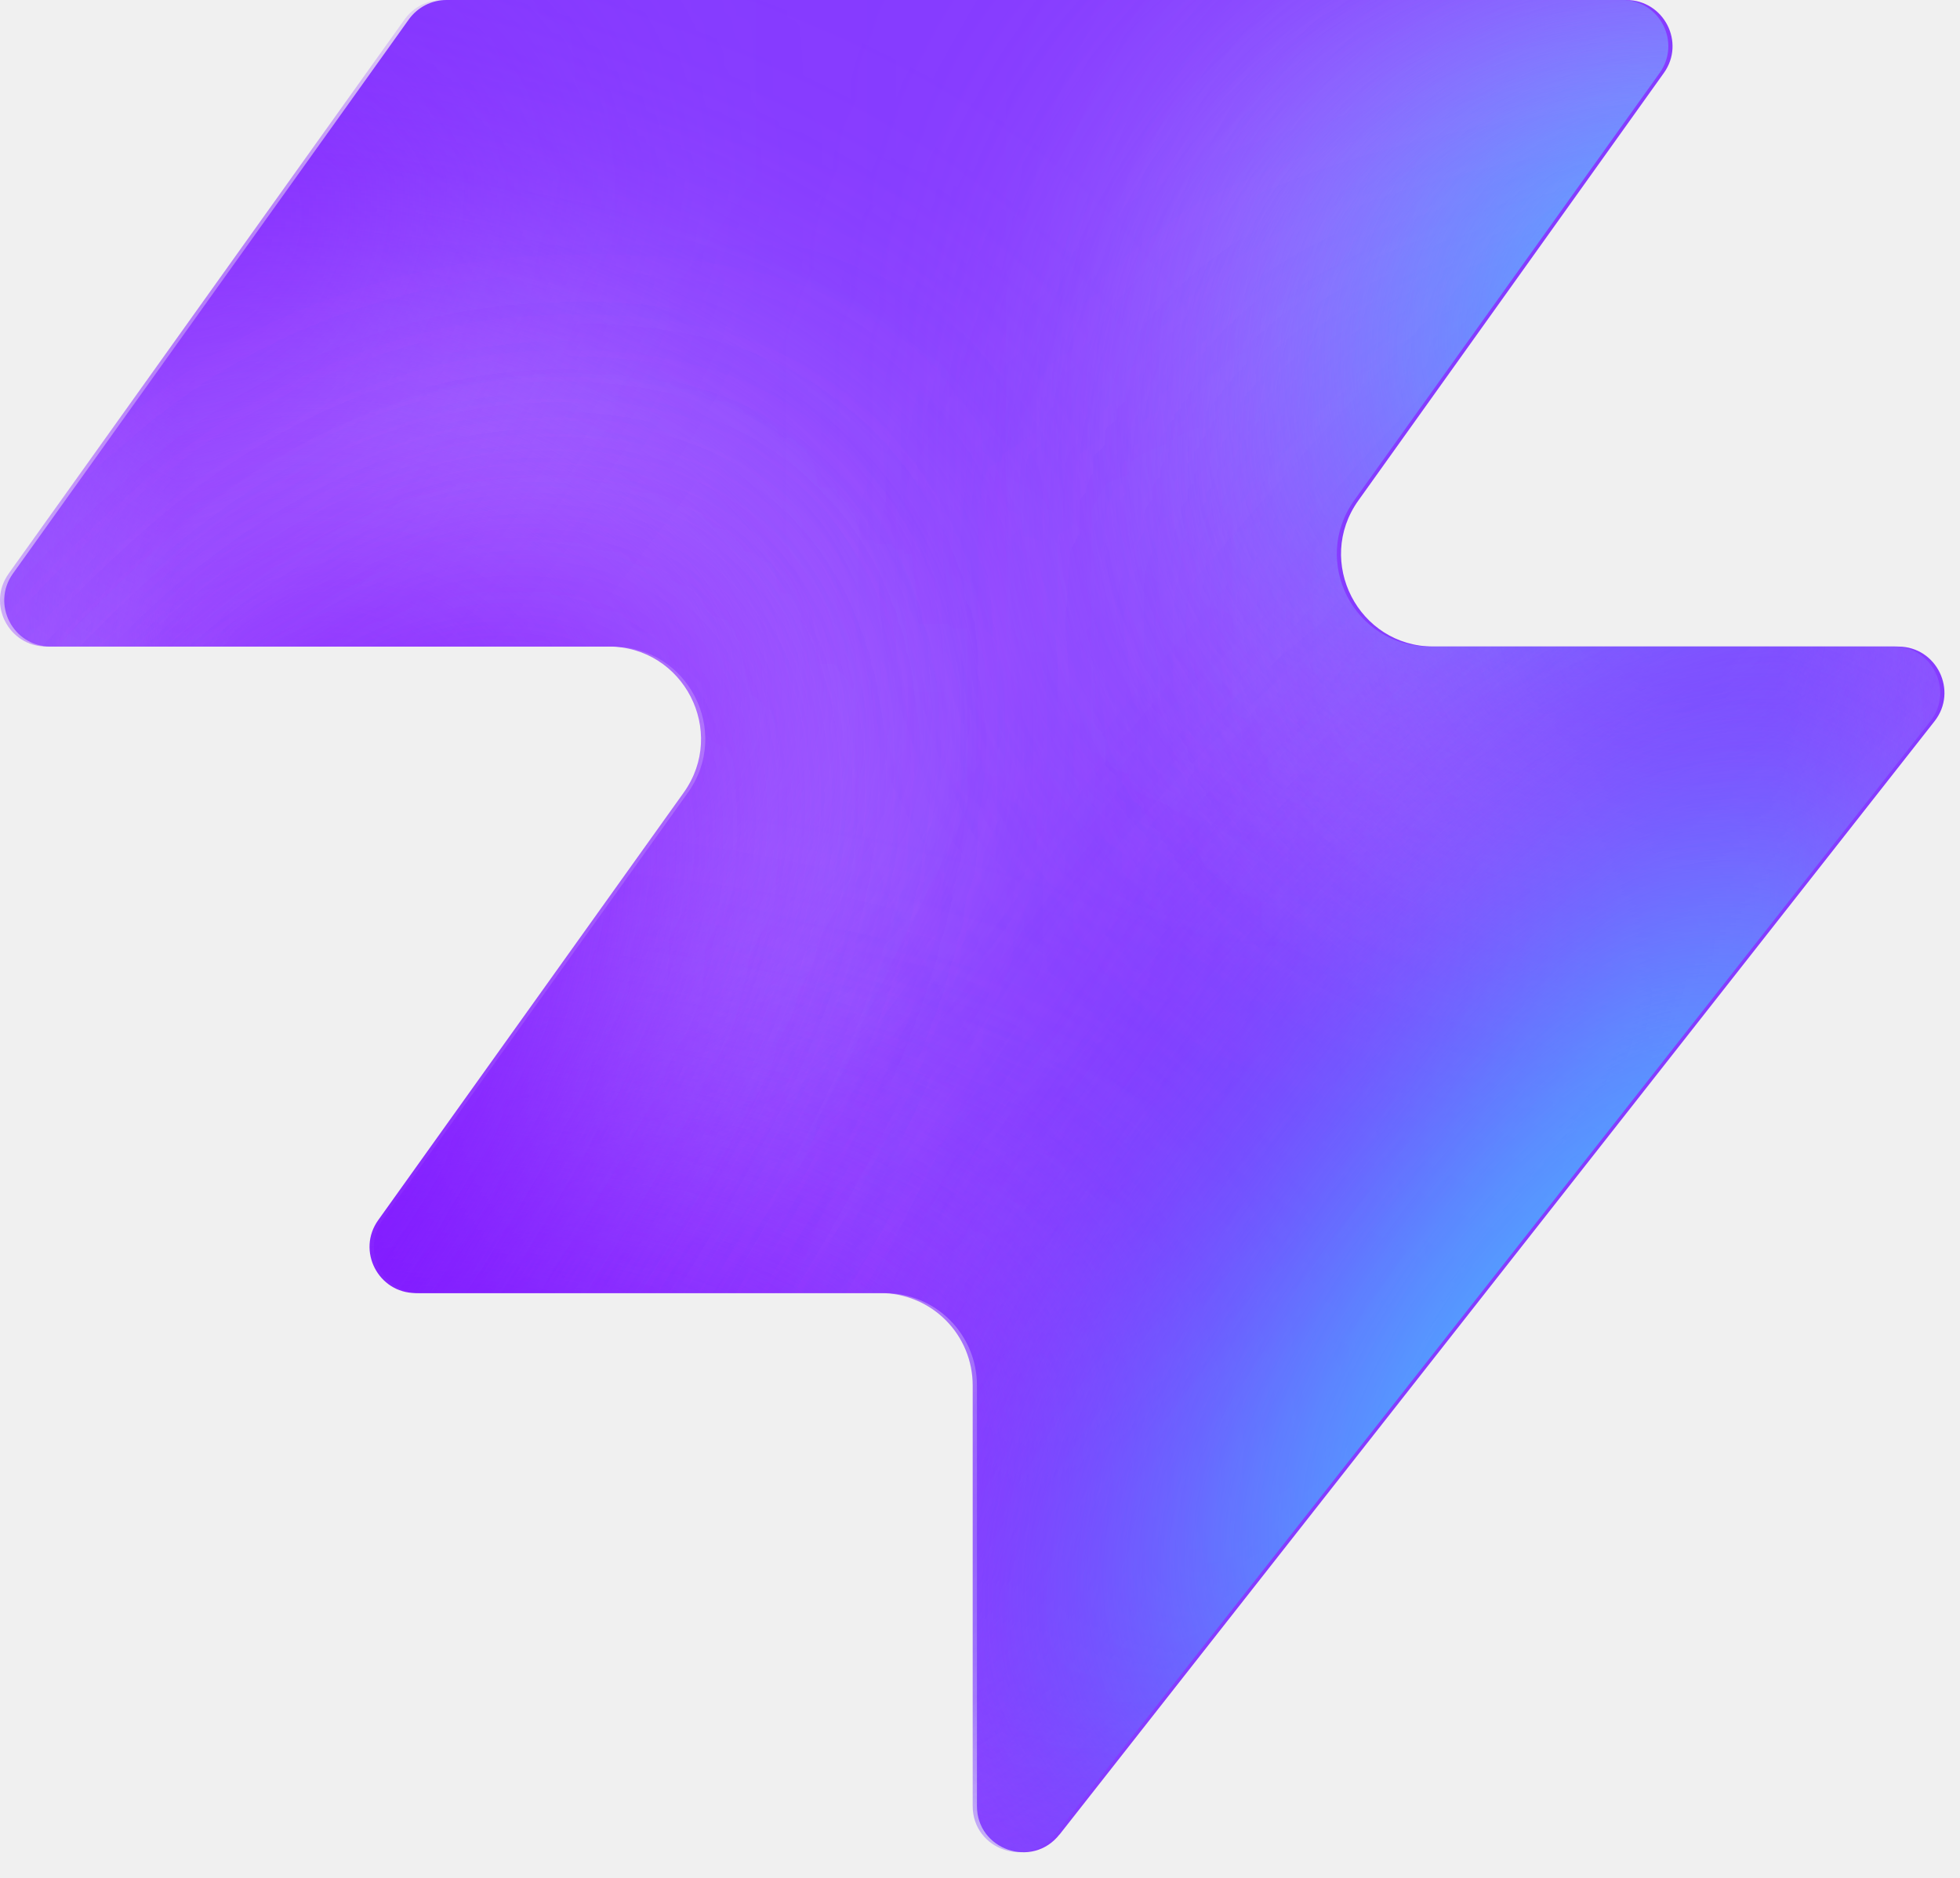
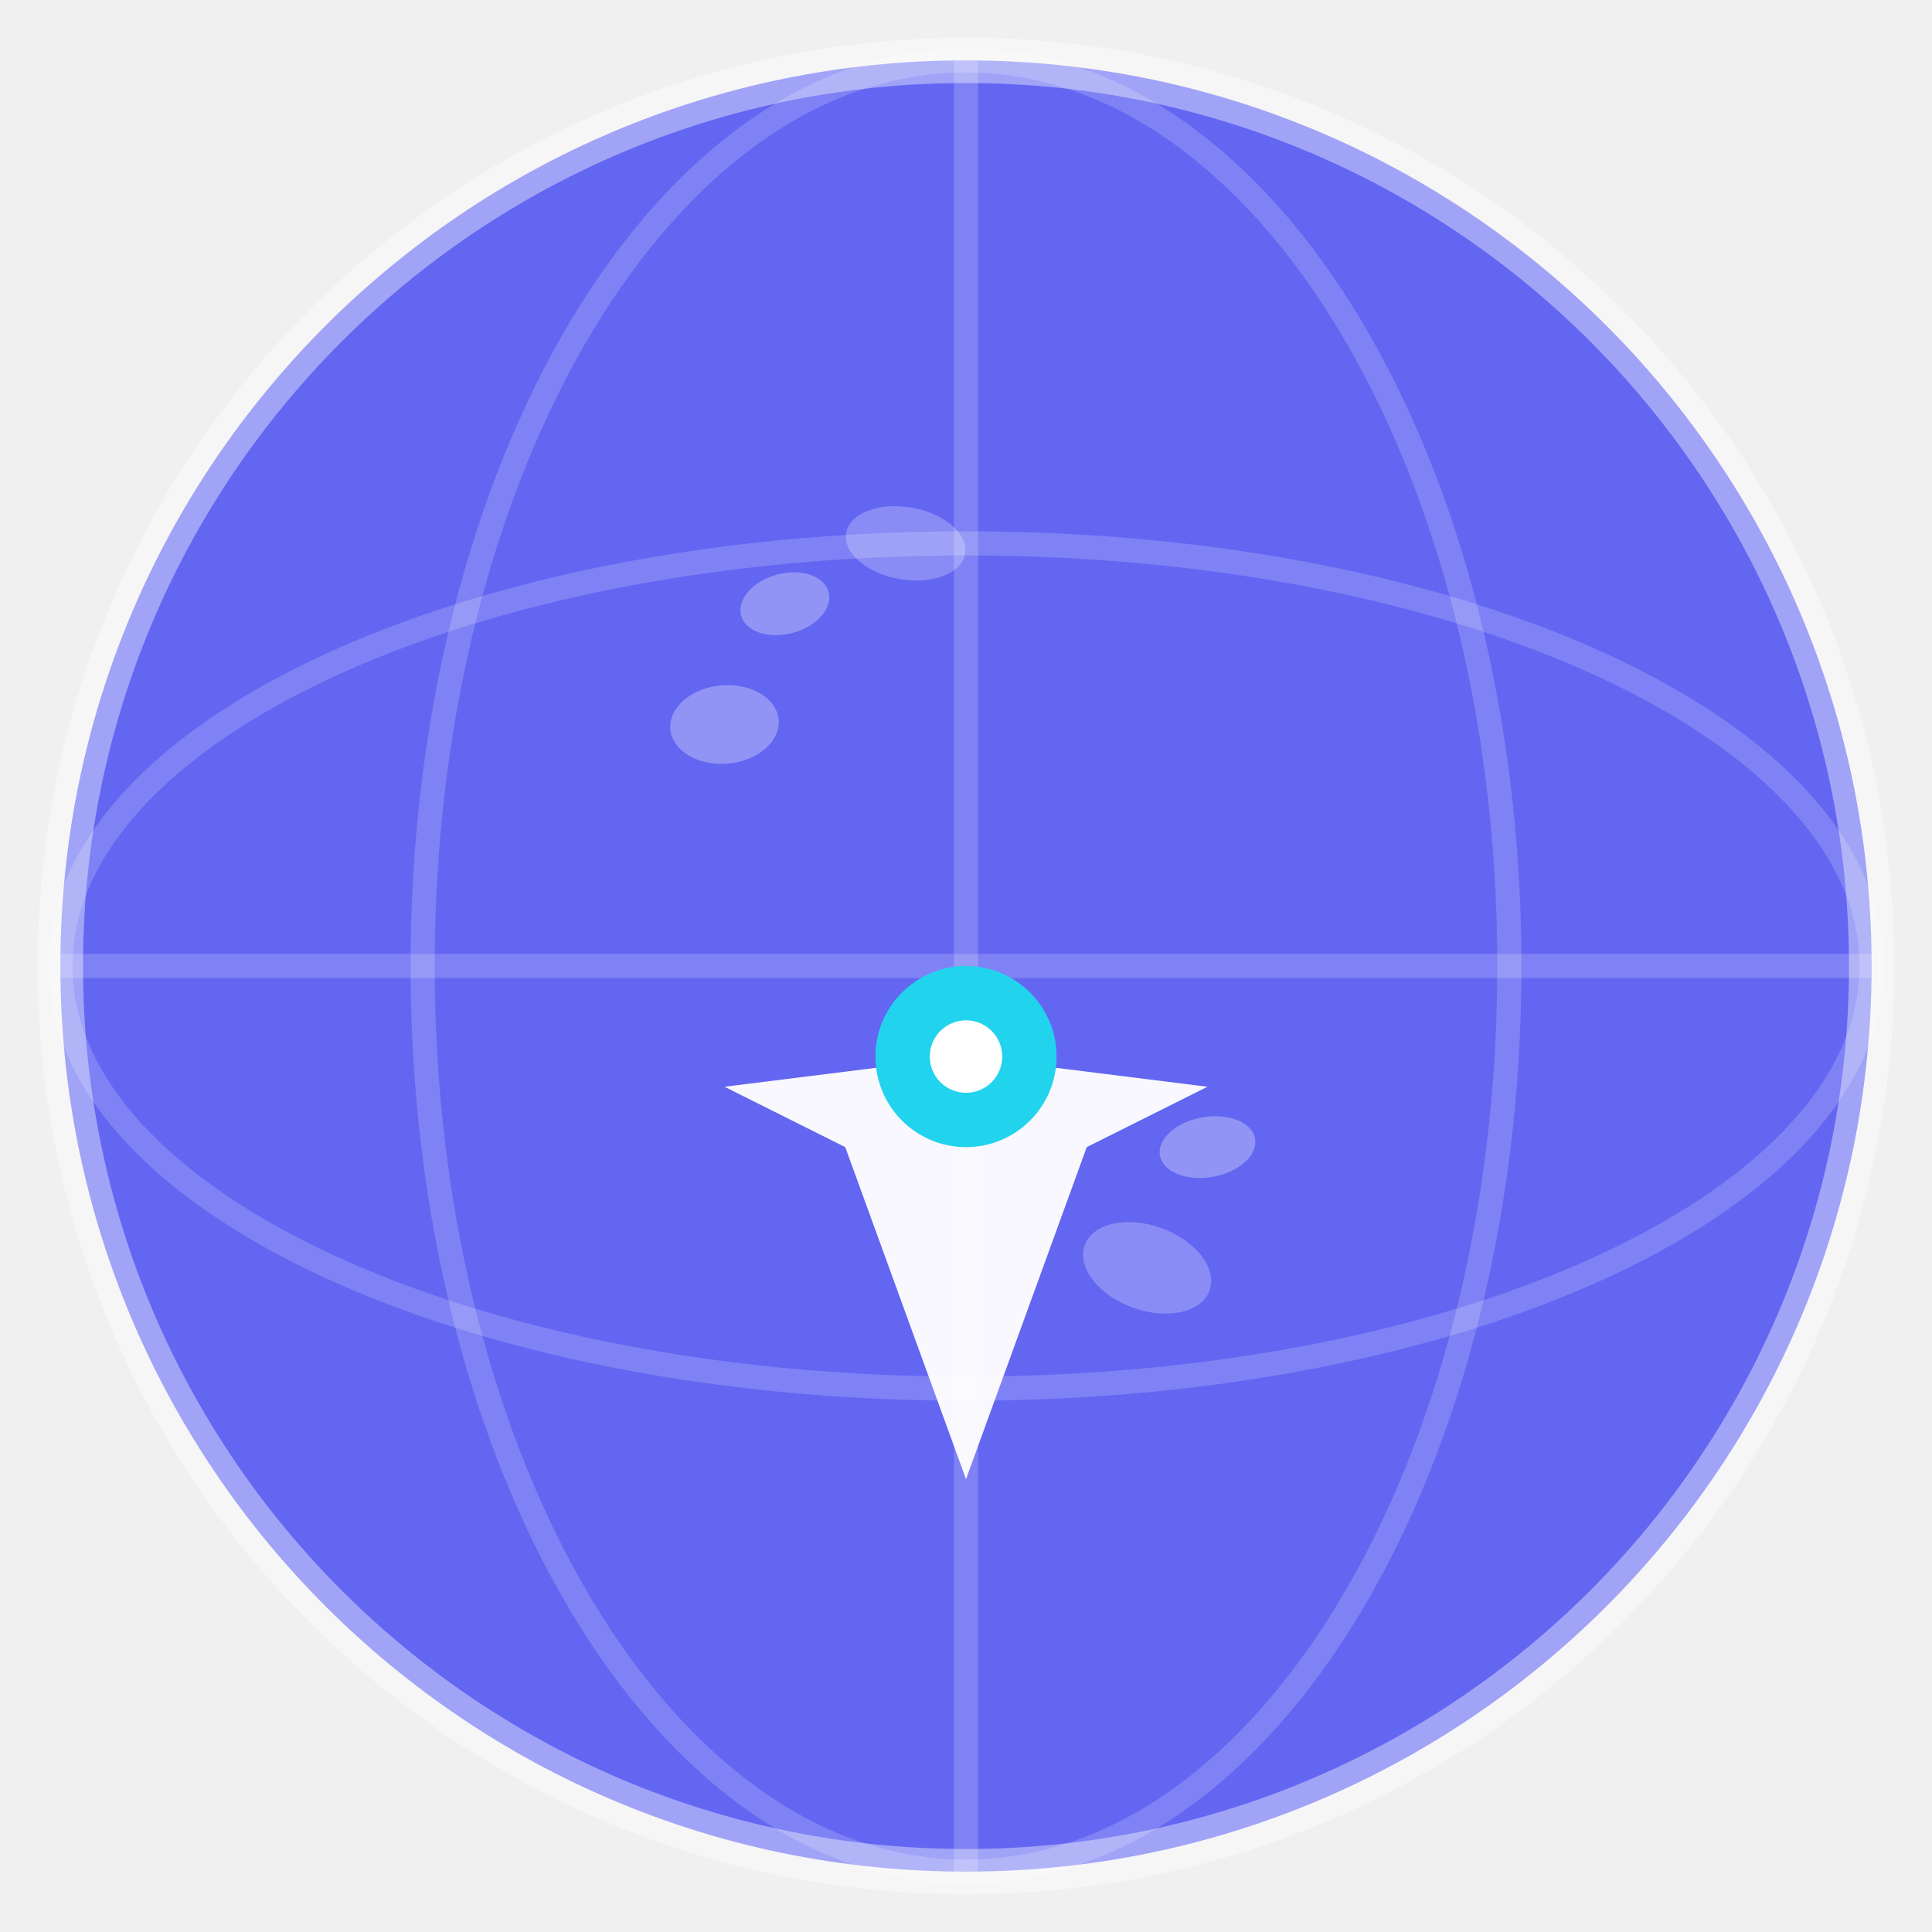
- <svg xmlns="http://www.w3.org/2000/svg" width="48" height="46" fill="none" viewBox="0 0 48 46">
-   <path fill="#863bff" d="M25.946 44.938c-.664.845-2.021.375-2.021-.698V33.937a2.26 2.26 0 0 0-2.262-2.262H10.287c-.92 0-1.456-1.04-.92-1.788l7.48-10.471c1.07-1.497 0-3.578-1.842-3.578H1.237c-.92 0-1.456-1.04-.92-1.788L10.013.474c.214-.297.556-.474.92-.474h28.894c.92 0 1.456 1.04.92 1.788l-7.48 10.471c-1.07 1.498 0 3.579 1.842 3.579h11.377c.943 0 1.473 1.088.89 1.83L25.947 44.94z" style="fill:#863bff;fill:color(display-p3 .525 .23 1);fill-opacity:1" />
-   <mask id="a" width="48" height="46" x="0" y="0" maskUnits="userSpaceOnUse" style="mask-type:alpha">
-     <path fill="#000" d="M25.842 44.938c-.664.844-2.021.375-2.021-.698V33.937a2.26 2.26 0 0 0-2.262-2.262H10.183c-.92 0-1.456-1.04-.92-1.788l7.48-10.471c1.07-1.498 0-3.579-1.842-3.579H1.133c-.92 0-1.456-1.04-.92-1.787L9.91.473c.214-.297.556-.474.92-.474h28.894c.92 0 1.456 1.04.92 1.788l-7.48 10.471c-1.07 1.498 0 3.578 1.842 3.578h11.377c.943 0 1.473 1.088.89 1.832L25.843 44.94z" style="fill:#000;fill-opacity:1" />
-   </mask>
-   <g mask="url(#a)">
-     <g filter="url(#b)">
-       <ellipse cx="5.508" cy="14.704" fill="#ede6ff" rx="5.508" ry="14.704" style="fill:#ede6ff;fill:color(display-p3 .927 .903 1);fill-opacity:1" transform="matrix(.00324 1 1 -.00324 -4.47 31.516)" />
-     </g>
-     <g filter="url(#c)">
-       <ellipse cx="10.399" cy="29.851" fill="#ede6ff" rx="10.399" ry="29.851" style="fill:#ede6ff;fill:color(display-p3 .927 .903 1);fill-opacity:1" transform="matrix(.00324 1 1 -.00324 -39.328 7.883)" />
-     </g>
-     <g filter="url(#d)">
-       <ellipse cx="5.508" cy="30.487" fill="#7e14ff" rx="5.508" ry="30.487" style="fill:#7e14ff;fill:color(display-p3 .492 .077 1);fill-opacity:1" transform="rotate(89.814 -25.913 -14.639)scale(1 -1)" />
-     </g>
-     <g filter="url(#e)">
-       <ellipse cx="5.508" cy="30.599" fill="#7e14ff" rx="5.508" ry="30.599" style="fill:#7e14ff;fill:color(display-p3 .492 .077 1);fill-opacity:1" transform="rotate(89.814 -32.644 -3.334)scale(1 -1)" />
-     </g>
-     <g filter="url(#f)">
-       <ellipse cx="5.508" cy="30.599" fill="#7e14ff" rx="5.508" ry="30.599" style="fill:#7e14ff;fill:color(display-p3 .492 .077 1);fill-opacity:1" transform="matrix(.00324 1 1 -.00324 -34.34 30.47)" />
-     </g>
-     <g filter="url(#g)">
-       <ellipse cx="14.072" cy="22.078" fill="#ede6ff" rx="14.072" ry="22.078" style="fill:#ede6ff;fill:color(display-p3 .927 .903 1);fill-opacity:1" transform="rotate(93.35 24.506 48.493)scale(-1 1)" />
-     </g>
-     <g filter="url(#h)">
-       <ellipse cx="3.47" cy="21.501" fill="#7e14ff" rx="3.47" ry="21.501" style="fill:#7e14ff;fill:color(display-p3 .492 .077 1);fill-opacity:1" transform="rotate(89.009 28.708 47.59)scale(-1 1)" />
-     </g>
-     <g filter="url(#i)">
-       <ellipse cx="3.47" cy="21.501" fill="#7e14ff" rx="3.47" ry="21.501" style="fill:#7e14ff;fill:color(display-p3 .492 .077 1);fill-opacity:1" transform="rotate(89.009 28.708 47.59)scale(-1 1)" />
-     </g>
-     <g filter="url(#j)">
-       <ellipse cx=".387" cy="8.972" fill="#7e14ff" rx="4.407" ry="29.108" style="fill:#7e14ff;fill:color(display-p3 .492 .077 1);fill-opacity:1" transform="rotate(39.51 .387 8.972)" />
-     </g>
-     <g filter="url(#k)">
-       <ellipse cx="47.523" cy="-6.092" fill="#7e14ff" rx="4.407" ry="29.108" style="fill:#7e14ff;fill:color(display-p3 .492 .077 1);fill-opacity:1" transform="rotate(37.892 47.523 -6.092)" />
-     </g>
-     <g filter="url(#l)">
-       <ellipse cx="41.412" cy="6.333" fill="#47bfff" rx="5.971" ry="9.665" style="fill:#47bfff;fill:color(display-p3 .28 .748 1);fill-opacity:1" transform="rotate(37.892 41.412 6.333)" />
-     </g>
-     <g filter="url(#m)">
-       <ellipse cx="-1.879" cy="38.332" fill="#7e14ff" rx="4.407" ry="29.108" style="fill:#7e14ff;fill:color(display-p3 .492 .077 1);fill-opacity:1" transform="rotate(37.892 -1.88 38.332)" />
-     </g>
-     <g filter="url(#n)">
-       <ellipse cx="-1.879" cy="38.332" fill="#7e14ff" rx="4.407" ry="29.108" style="fill:#7e14ff;fill:color(display-p3 .492 .077 1);fill-opacity:1" transform="rotate(37.892 -1.88 38.332)" />
-     </g>
-     <g filter="url(#o)">
-       <ellipse cx="35.651" cy="29.907" fill="#7e14ff" rx="4.407" ry="29.108" style="fill:#7e14ff;fill:color(display-p3 .492 .077 1);fill-opacity:1" transform="rotate(37.892 35.651 29.907)" />
-     </g>
-     <g filter="url(#p)">
-       <ellipse cx="38.418" cy="32.4" fill="#47bfff" rx="5.971" ry="15.297" style="fill:#47bfff;fill:color(display-p3 .28 .748 1);fill-opacity:1" transform="rotate(37.892 38.418 32.4)" />
-     </g>
-   </g>
+ <svg xmlns="http://www.w3.org/2000/svg" width="64" height="64" viewBox="0 0 64 64" fill="none">
+   <circle cx="32" cy="32" r="30" fill="url(#globe-grad)" stroke="url(#rim-grad)" stroke-width="1.5" />
+   <ellipse cx="32" cy="32" rx="18" ry="30" fill="none" stroke="rgba(255,255,255,0.18)" stroke-width="0.8" />
+   <ellipse cx="32" cy="32" rx="30" ry="14" fill="none" stroke="rgba(255,255,255,0.18)" stroke-width="0.8" />
+   <line x1="32" y1="2" x2="32" y2="62" stroke="rgba(255,255,255,0.18)" stroke-width="0.8" />
+   <line x1="2" y1="32" x2="62" y2="32" stroke="rgba(255,255,255,0.18)" stroke-width="0.8" />
+   <ellipse cx="26" cy="20" rx="1.5" ry="1" fill="rgba(255,255,255,0.3)" transform="rotate(-15 26 20)" />
+   <ellipse cx="30" cy="18" rx="2" ry="1.2" fill="rgba(255,255,255,0.25)" transform="rotate(10 30 18)" />
+   <ellipse cx="24" cy="24" rx="1.8" ry="1.3" fill="rgba(255,255,255,0.3)" transform="rotate(-5 24 24)" />
+   <ellipse cx="38" cy="42" rx="2.2" ry="1.4" fill="rgba(255,255,255,0.25)" transform="rotate(20 38 42)" />
+   <ellipse cx="40" cy="38" rx="1.6" ry="1" fill="rgba(255,255,255,0.3)" transform="rotate(-10 40 38)" />
+   <path d="M32 49 L28 38 L24 36 L32 35 L40 36 L36 38 Z" fill="#fff" opacity="0.95" />
+   <circle cx="32" cy="35" r="3" fill="url(#pin-grad)" />
+   <circle cx="32" cy="35" r="1.2" fill="#fff" />
  <defs>
-     <filter id="b" width="60.045" height="41.654" x="-19.77" y="16.149" color-interpolation-filters="sRGB" filterUnits="userSpaceOnUse">
-       <feFlood flood-opacity="0" result="BackgroundImageFix" />
-       <feBlend in="SourceGraphic" in2="BackgroundImageFix" result="shape" />
-       <feGaussianBlur result="effect1_foregroundBlur_2002_17158" stdDeviation="7.659" />
-     </filter>
-     <filter id="c" width="90.34" height="51.437" x="-54.613" y="-7.533" color-interpolation-filters="sRGB" filterUnits="userSpaceOnUse">
-       <feFlood flood-opacity="0" result="BackgroundImageFix" />
-       <feBlend in="SourceGraphic" in2="BackgroundImageFix" result="shape" />
-       <feGaussianBlur result="effect1_foregroundBlur_2002_17158" stdDeviation="7.659" />
-     </filter>
-     <filter id="d" width="79.355" height="29.4" x="-49.64" y="2.03" color-interpolation-filters="sRGB" filterUnits="userSpaceOnUse">
-       <feFlood flood-opacity="0" result="BackgroundImageFix" />
-       <feBlend in="SourceGraphic" in2="BackgroundImageFix" result="shape" />
-       <feGaussianBlur result="effect1_foregroundBlur_2002_17158" stdDeviation="4.596" />
-     </filter>
-     <filter id="e" width="79.579" height="29.4" x="-45.045" y="20.029" color-interpolation-filters="sRGB" filterUnits="userSpaceOnUse">
-       <feFlood flood-opacity="0" result="BackgroundImageFix" />
-       <feBlend in="SourceGraphic" in2="BackgroundImageFix" result="shape" />
-       <feGaussianBlur result="effect1_foregroundBlur_2002_17158" stdDeviation="4.596" />
-     </filter>
-     <filter id="f" width="79.579" height="29.4" x="-43.513" y="21.178" color-interpolation-filters="sRGB" filterUnits="userSpaceOnUse">
-       <feFlood flood-opacity="0" result="BackgroundImageFix" />
-       <feBlend in="SourceGraphic" in2="BackgroundImageFix" result="shape" />
-       <feGaussianBlur result="effect1_foregroundBlur_2002_17158" stdDeviation="4.596" />
-     </filter>
-     <filter id="g" width="74.749" height="58.852" x="15.756" y="-17.901" color-interpolation-filters="sRGB" filterUnits="userSpaceOnUse">
-       <feFlood flood-opacity="0" result="BackgroundImageFix" />
-       <feBlend in="SourceGraphic" in2="BackgroundImageFix" result="shape" />
-       <feGaussianBlur result="effect1_foregroundBlur_2002_17158" stdDeviation="7.659" />
-     </filter>
-     <filter id="h" width="61.377" height="25.362" x="23.548" y="2.284" color-interpolation-filters="sRGB" filterUnits="userSpaceOnUse">
-       <feFlood flood-opacity="0" result="BackgroundImageFix" />
-       <feBlend in="SourceGraphic" in2="BackgroundImageFix" result="shape" />
-       <feGaussianBlur result="effect1_foregroundBlur_2002_17158" stdDeviation="4.596" />
-     </filter>
-     <filter id="i" width="61.377" height="25.362" x="23.548" y="2.284" color-interpolation-filters="sRGB" filterUnits="userSpaceOnUse">
-       <feFlood flood-opacity="0" result="BackgroundImageFix" />
-       <feBlend in="SourceGraphic" in2="BackgroundImageFix" result="shape" />
-       <feGaussianBlur result="effect1_foregroundBlur_2002_17158" stdDeviation="4.596" />
-     </filter>
-     <filter id="j" width="56.045" height="63.649" x="-27.636" y="-22.853" color-interpolation-filters="sRGB" filterUnits="userSpaceOnUse">
-       <feFlood flood-opacity="0" result="BackgroundImageFix" />
-       <feBlend in="SourceGraphic" in2="BackgroundImageFix" result="shape" />
-       <feGaussianBlur result="effect1_foregroundBlur_2002_17158" stdDeviation="4.596" />
-     </filter>
-     <filter id="k" width="54.814" height="64.646" x="20.116" y="-38.415" color-interpolation-filters="sRGB" filterUnits="userSpaceOnUse">
-       <feFlood flood-opacity="0" result="BackgroundImageFix" />
-       <feBlend in="SourceGraphic" in2="BackgroundImageFix" result="shape" />
-       <feGaussianBlur result="effect1_foregroundBlur_2002_17158" stdDeviation="4.596" />
-     </filter>
-     <filter id="l" width="33.541" height="35.313" x="24.641" y="-11.323" color-interpolation-filters="sRGB" filterUnits="userSpaceOnUse">
-       <feFlood flood-opacity="0" result="BackgroundImageFix" />
-       <feBlend in="SourceGraphic" in2="BackgroundImageFix" result="shape" />
-       <feGaussianBlur result="effect1_foregroundBlur_2002_17158" stdDeviation="4.596" />
-     </filter>
-     <filter id="m" width="54.814" height="64.646" x="-29.286" y="6.009" color-interpolation-filters="sRGB" filterUnits="userSpaceOnUse">
-       <feFlood flood-opacity="0" result="BackgroundImageFix" />
-       <feBlend in="SourceGraphic" in2="BackgroundImageFix" result="shape" />
-       <feGaussianBlur result="effect1_foregroundBlur_2002_17158" stdDeviation="4.596" />
-     </filter>
-     <filter id="n" width="54.814" height="64.646" x="-29.286" y="6.009" color-interpolation-filters="sRGB" filterUnits="userSpaceOnUse">
-       <feFlood flood-opacity="0" result="BackgroundImageFix" />
-       <feBlend in="SourceGraphic" in2="BackgroundImageFix" result="shape" />
-       <feGaussianBlur result="effect1_foregroundBlur_2002_17158" stdDeviation="4.596" />
-     </filter>
-     <filter id="o" width="54.814" height="64.646" x="8.244" y="-2.416" color-interpolation-filters="sRGB" filterUnits="userSpaceOnUse">
-       <feFlood flood-opacity="0" result="BackgroundImageFix" />
-       <feBlend in="SourceGraphic" in2="BackgroundImageFix" result="shape" />
-       <feGaussianBlur result="effect1_foregroundBlur_2002_17158" stdDeviation="4.596" />
-     </filter>
-     <filter id="p" width="39.409" height="43.623" x="18.713" y="10.588" color-interpolation-filters="sRGB" filterUnits="userSpaceOnUse">
-       <feFlood flood-opacity="0" result="BackgroundImageFix" />
-       <feBlend in="SourceGraphic" in2="BackgroundImageFix" result="shape" />
-       <feGaussianBlur result="effect1_foregroundBlur_2002_17158" stdDeviation="4.596" />
-     </filter>
+     <linearGradient id="globe-grad" x1="8" y1="8" x2="56" y2="56">
+       <stop offset="0%" stop-color="#6366f1" />
+       <stop offset="100%" stop-color="#7c3aed" />
+     </linearGradient>
+     <linearGradient id="rim-grad" x1="2" y1="2" x2="62" y2="62">
+       <stop offset="0%" stop-color="rgba(255,255,255,0.4)" />
+       <stop offset="100%" stop-color="rgba(255,255,255,0.1)" />
+     </linearGradient>
+     <linearGradient id="pin-grad" x1="29" y1="34" x2="35" y2="36">
+       <stop offset="0%" stop-color="#22d3ee" />
+       <stop offset="100%" stop-color="#38bdf8" />
+     </linearGradient>
  </defs>
</svg>
